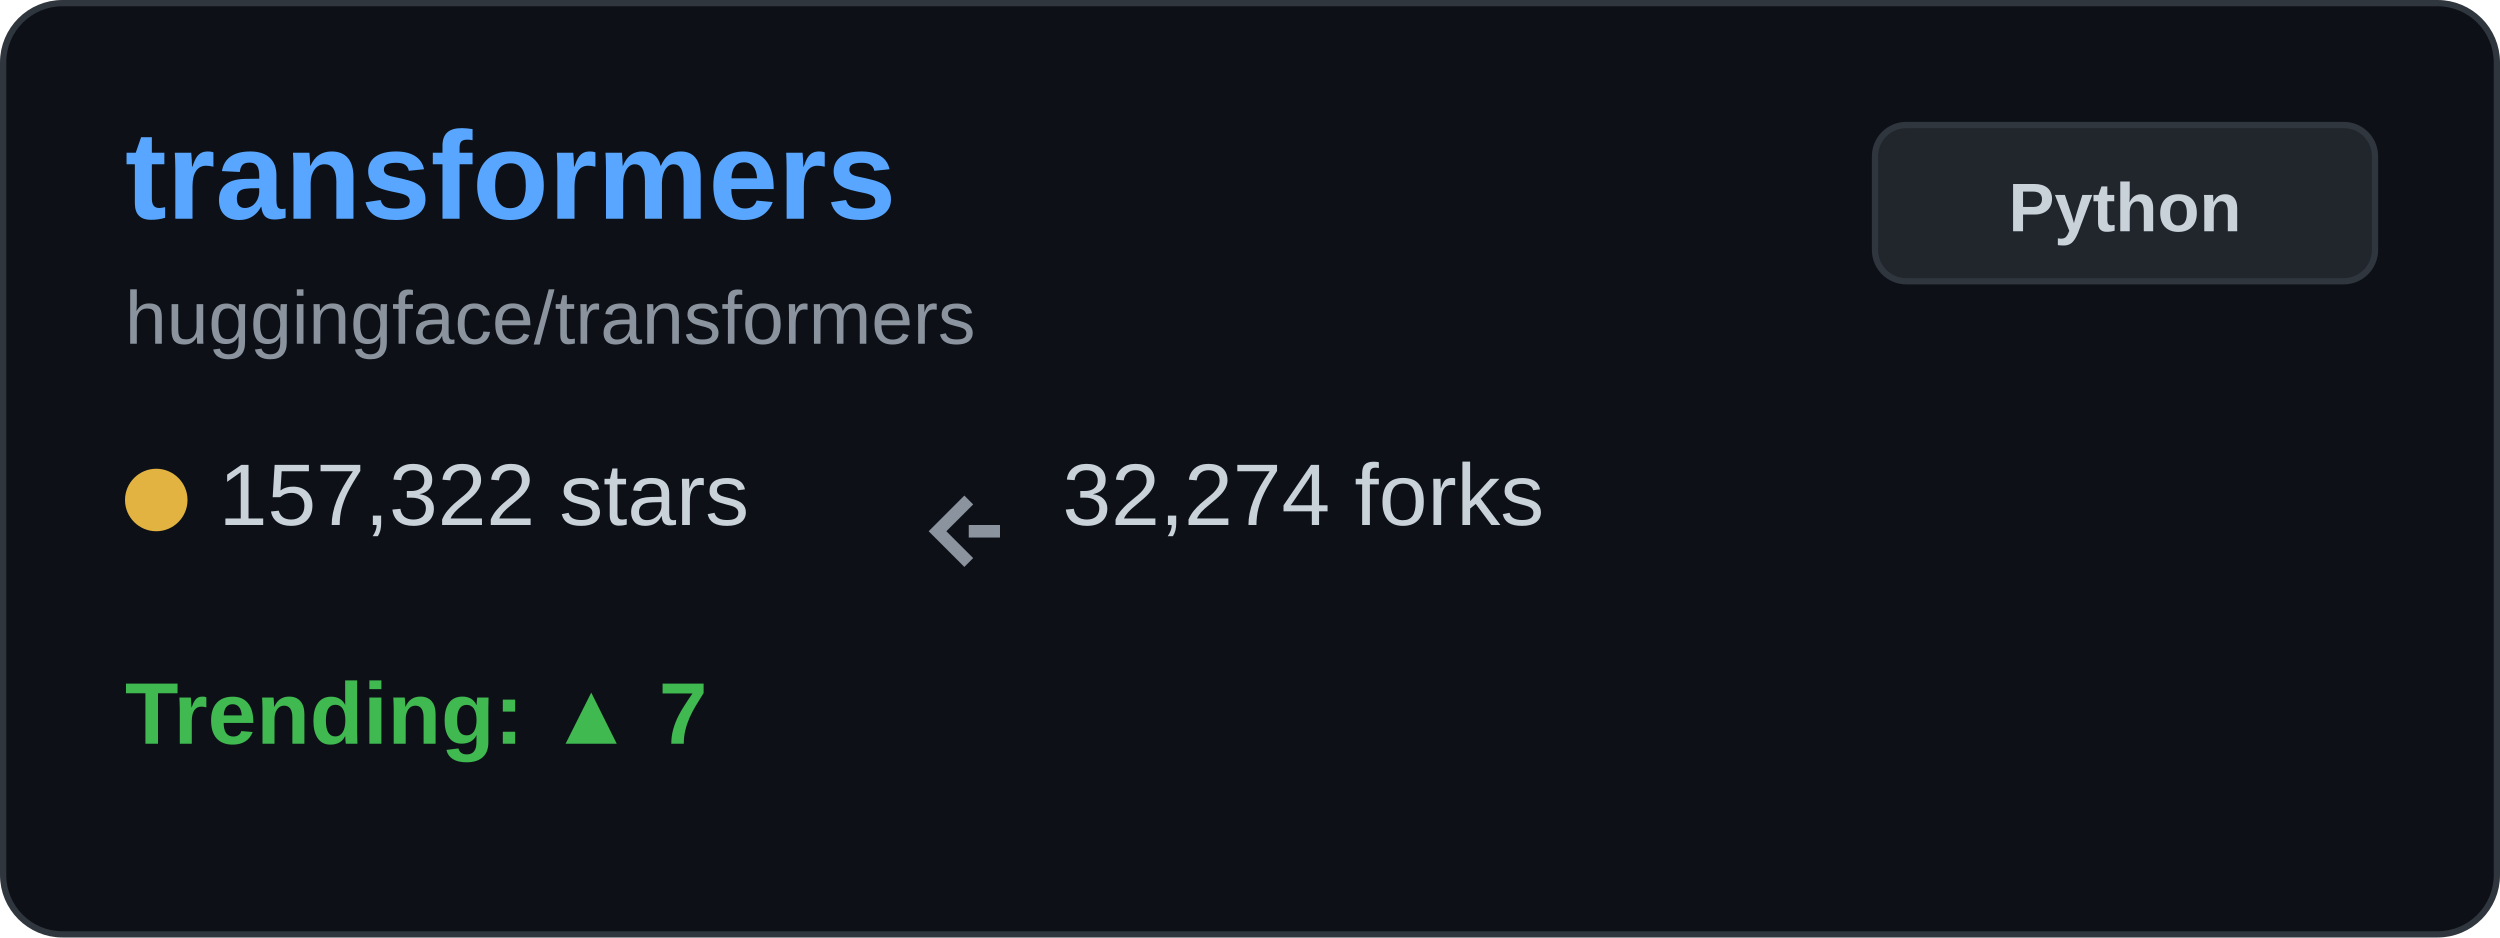
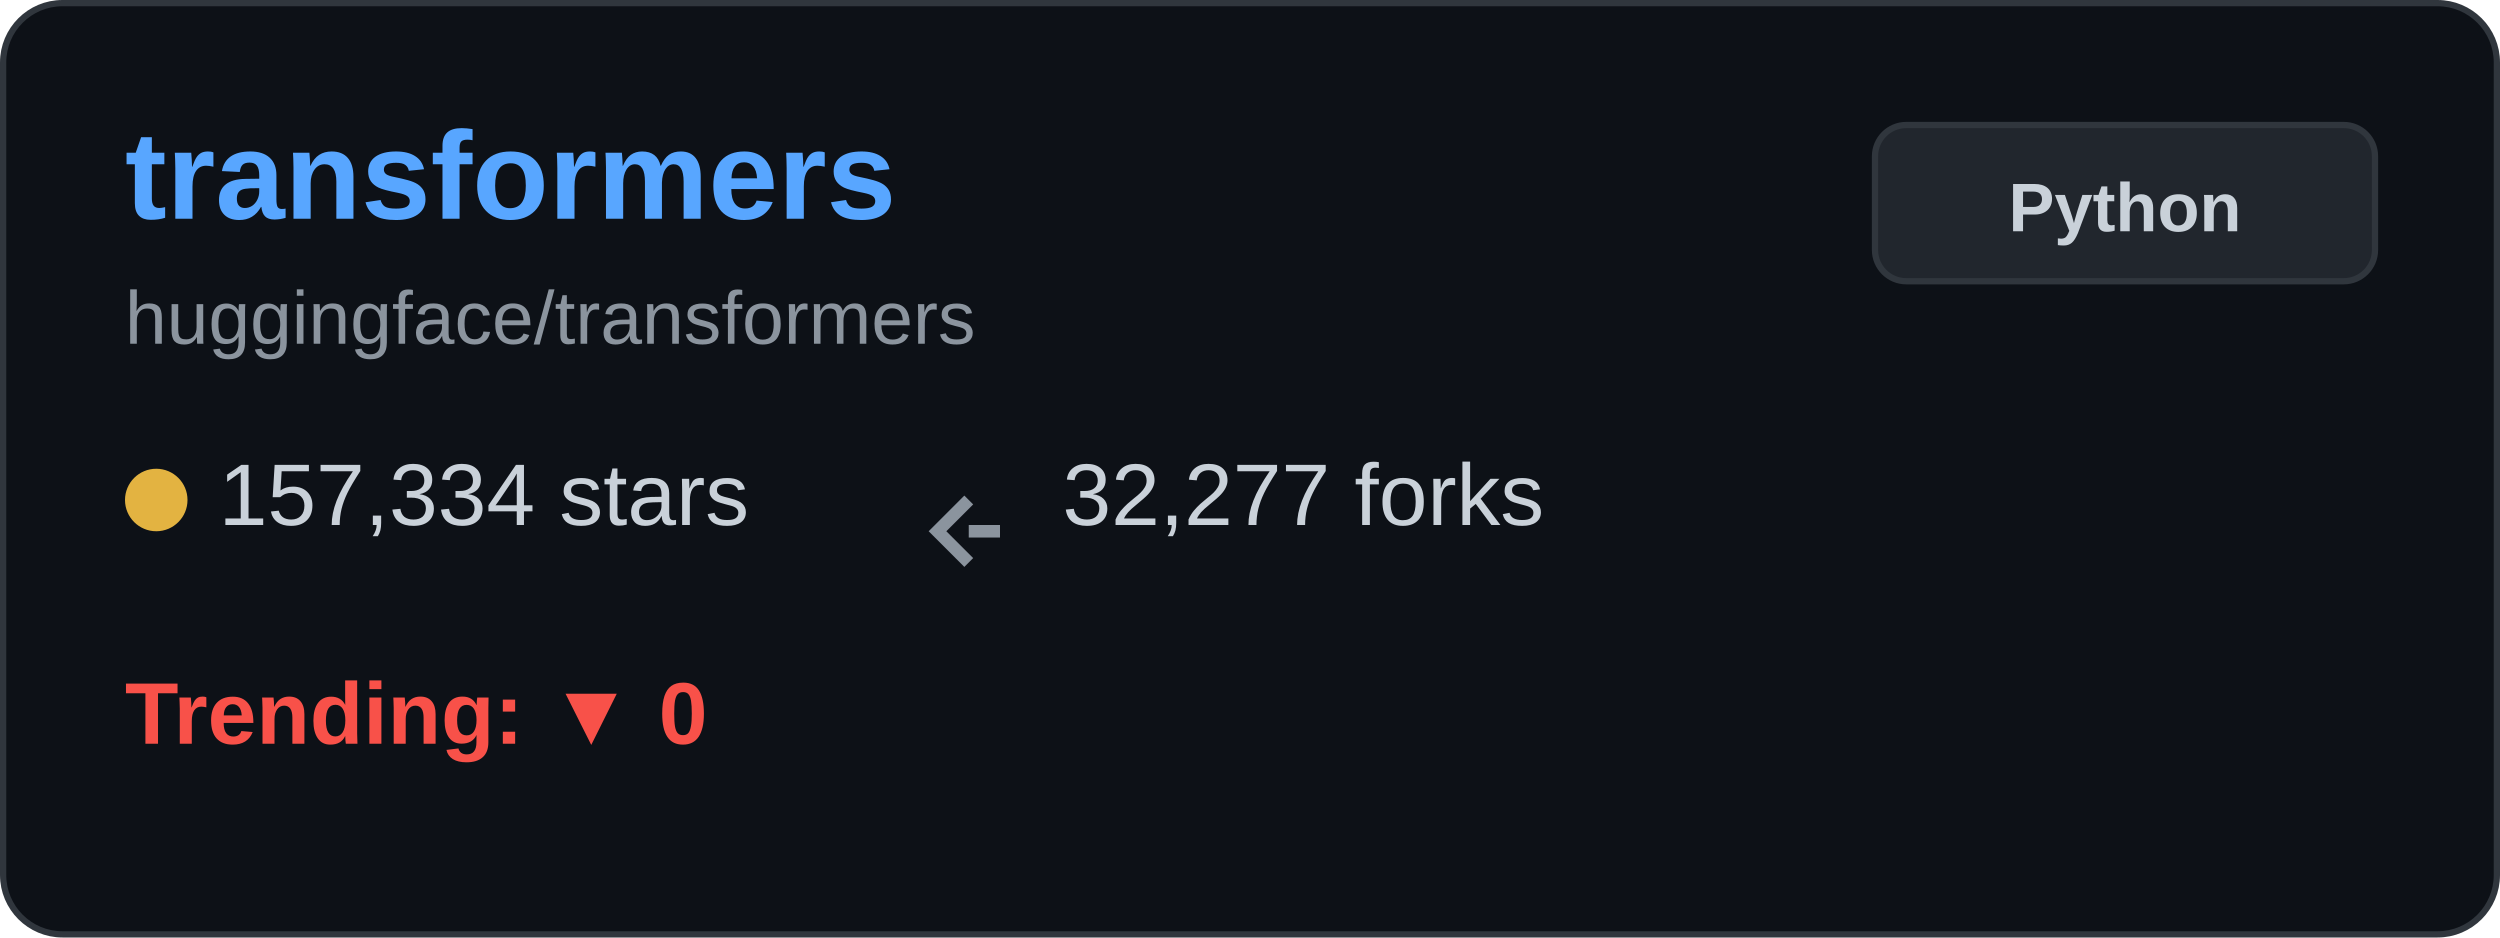
<svg xmlns="http://www.w3.org/2000/svg" width="400" height="150" viewBox="0 0 400 150" fill="none">
  <rect x="0.5" y="0.5" width="399" height="149" rx="9.5" fill="#0d1117" stroke="#30363d" />
  <text x="20" y="35" font-family="Arial, sans-serif" font-size="20" font-weight="bold" fill="#58a6ff">transformers</text>
  <text x="20" y="55" font-family="Arial, sans-serif" font-size="12" fill="#8b949e">huggingface/transformers</text>
  <g transform="translate(20, 80)">
    <circle cx="5" cy="0" r="5" fill="#e3b341" />
-     <text x="15" y="4" font-family="Arial, sans-serif" font-size="14" fill="#c9d1d9">157,322 stars</text>
+     <text x="15" y="4" font-family="Arial, sans-serif" font-size="14" fill="#c9d1d9">157,334 stars</text>
  </g>
  <g transform="translate(150, 80)">
    <path d="M5 0 L0 5 L5 10 M5 5 L10 5" stroke="#8b949e" stroke-width="2" fill="none" />
-     <text x="20" y="4" font-family="Arial, sans-serif" font-size="14" fill="#c9d1d9">32,274 forks</text>
+     <text x="20" y="4" font-family="Arial, sans-serif" font-size="14" fill="#c9d1d9">32,277 forks</text>
  </g>
  <g transform="translate(20, 115)">
-     <text x="0" y="4" font-family="Arial, sans-serif" font-size="14" font-weight="bold" fill="#3fb950">Trending: ▲ 7</text>
+     <text x="0" y="4" font-family="Arial, sans-serif" font-size="14" font-weight="bold" fill="#f85149">Trending: ▼ 0</text>
  </g>
  <rect x="300" y="20" width="80" height="25" rx="5" fill="#21262d" stroke="#30363d" />
  <text x="340" y="37" font-family="Arial, sans-serif" font-size="11" font-weight="bold" fill="#c9d1d9" text-anchor="middle">Python</text>
</svg>
